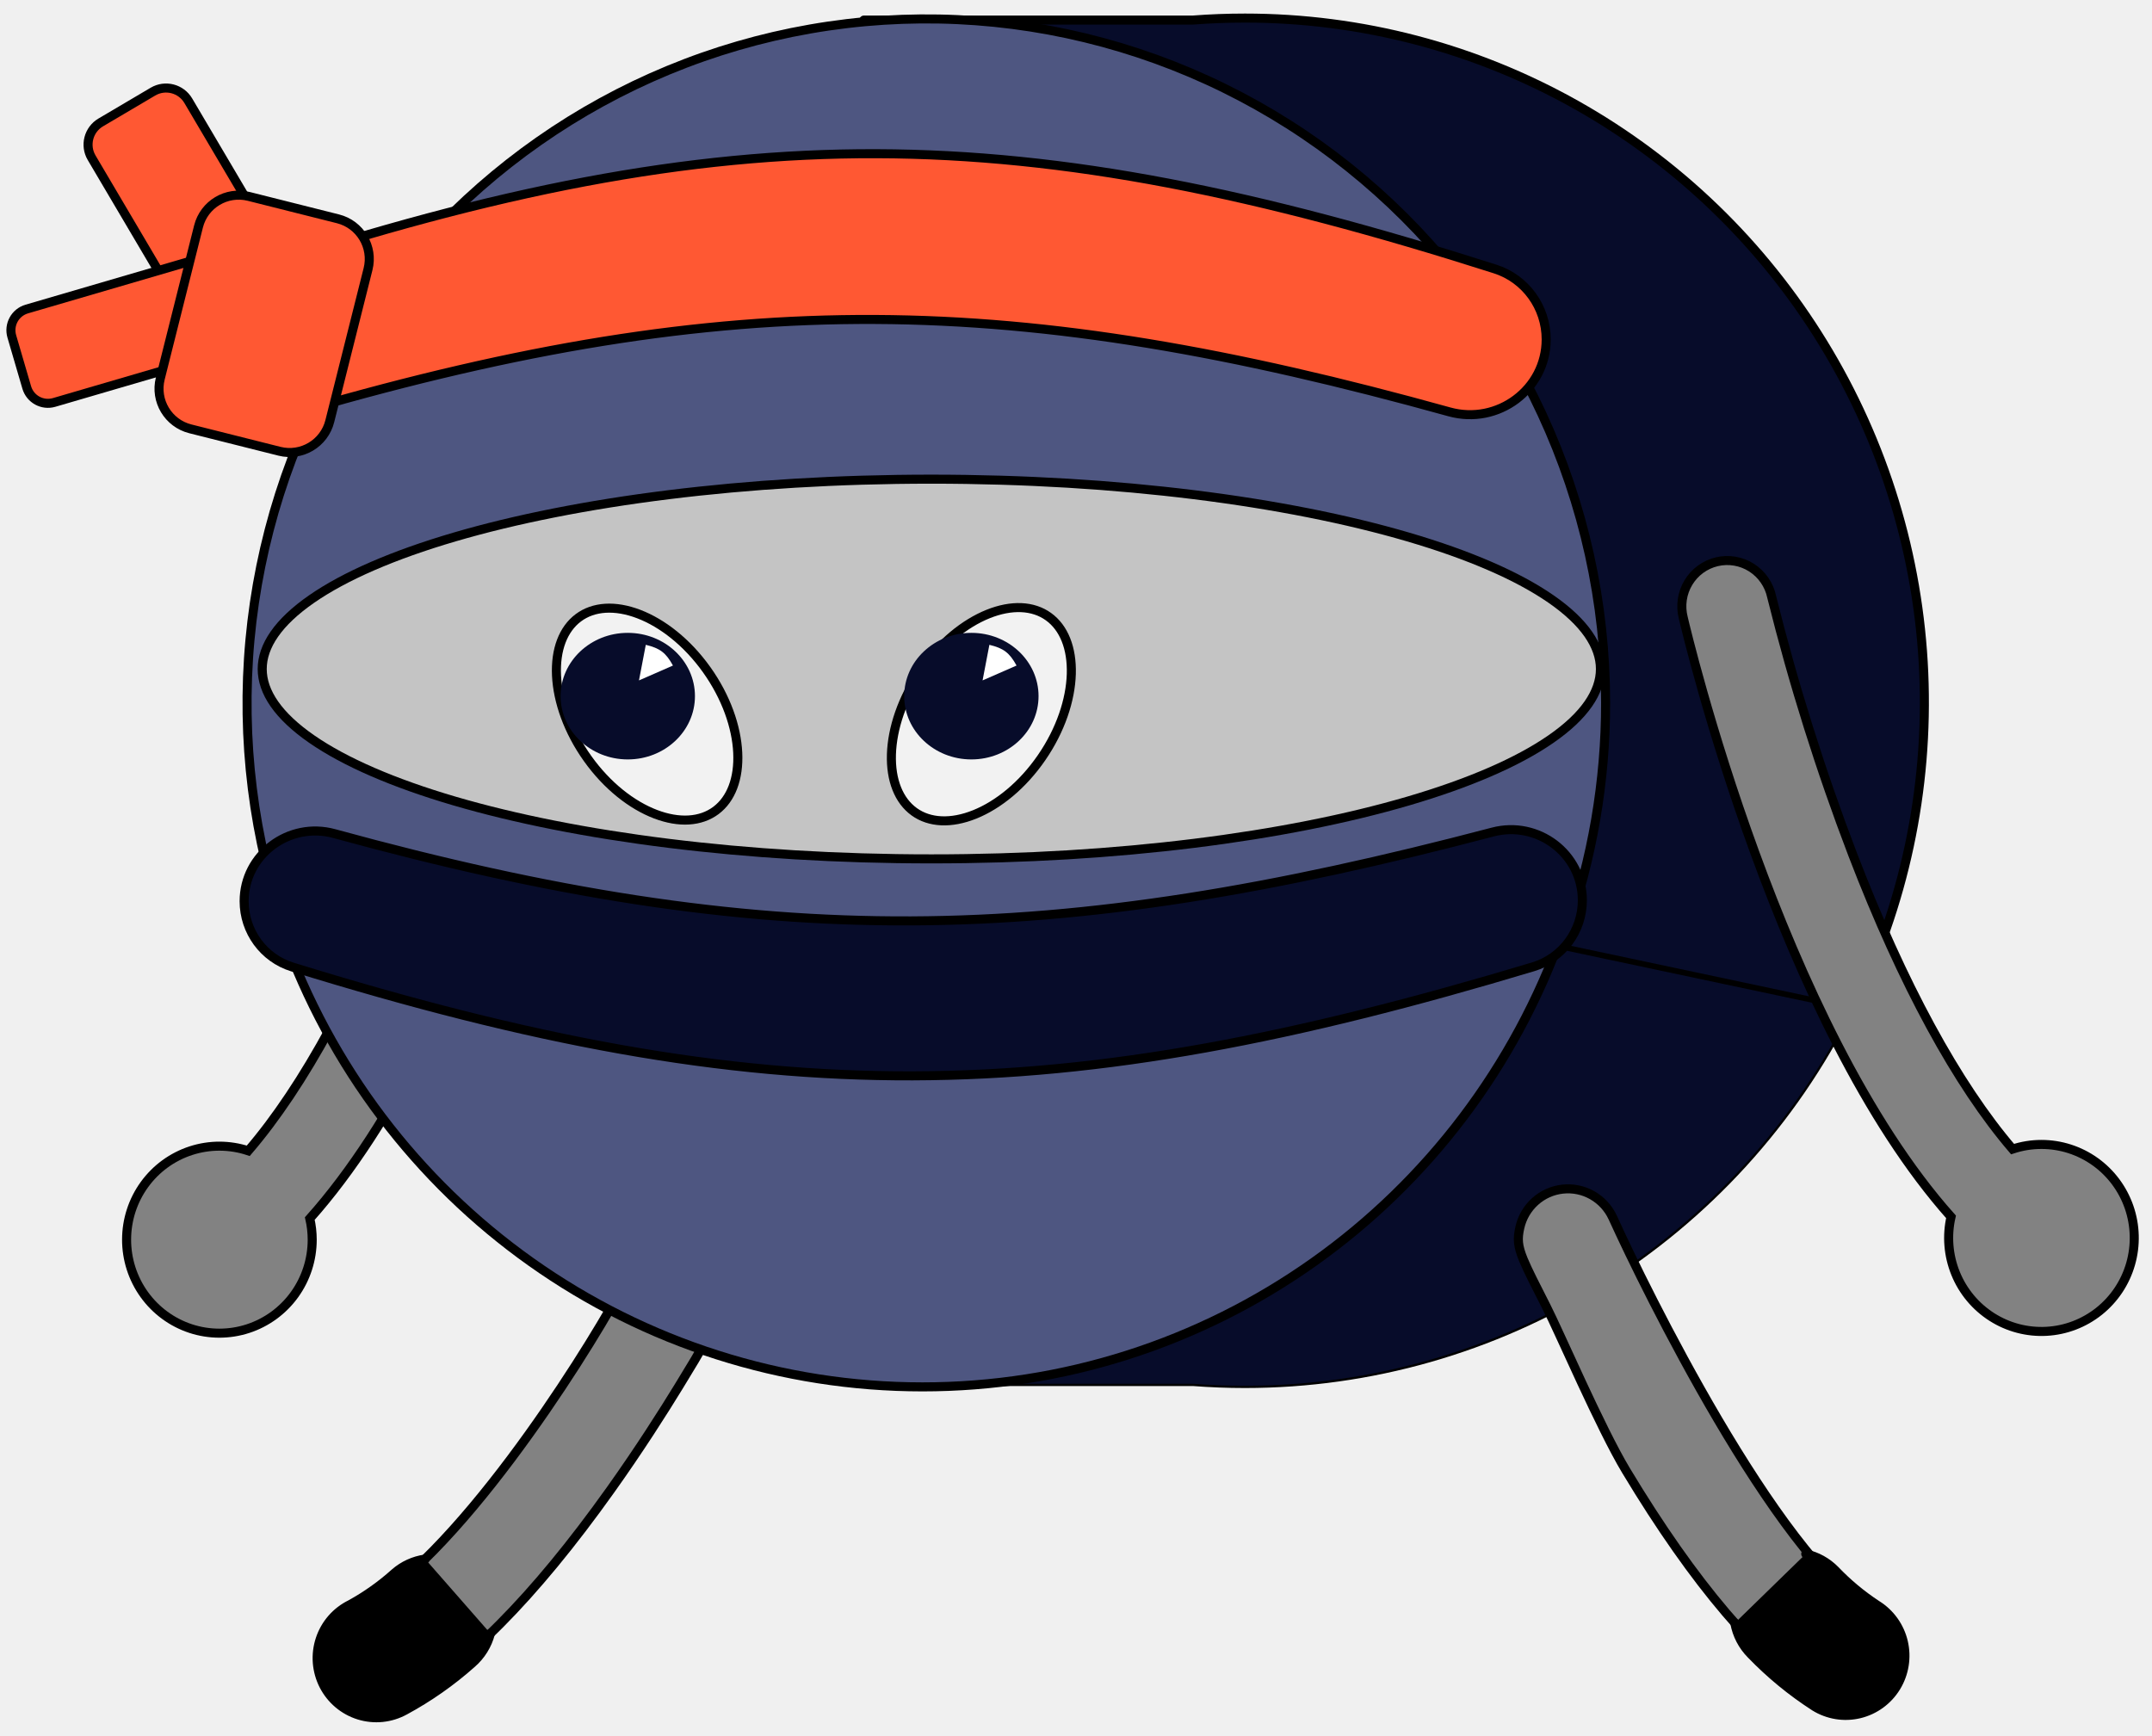
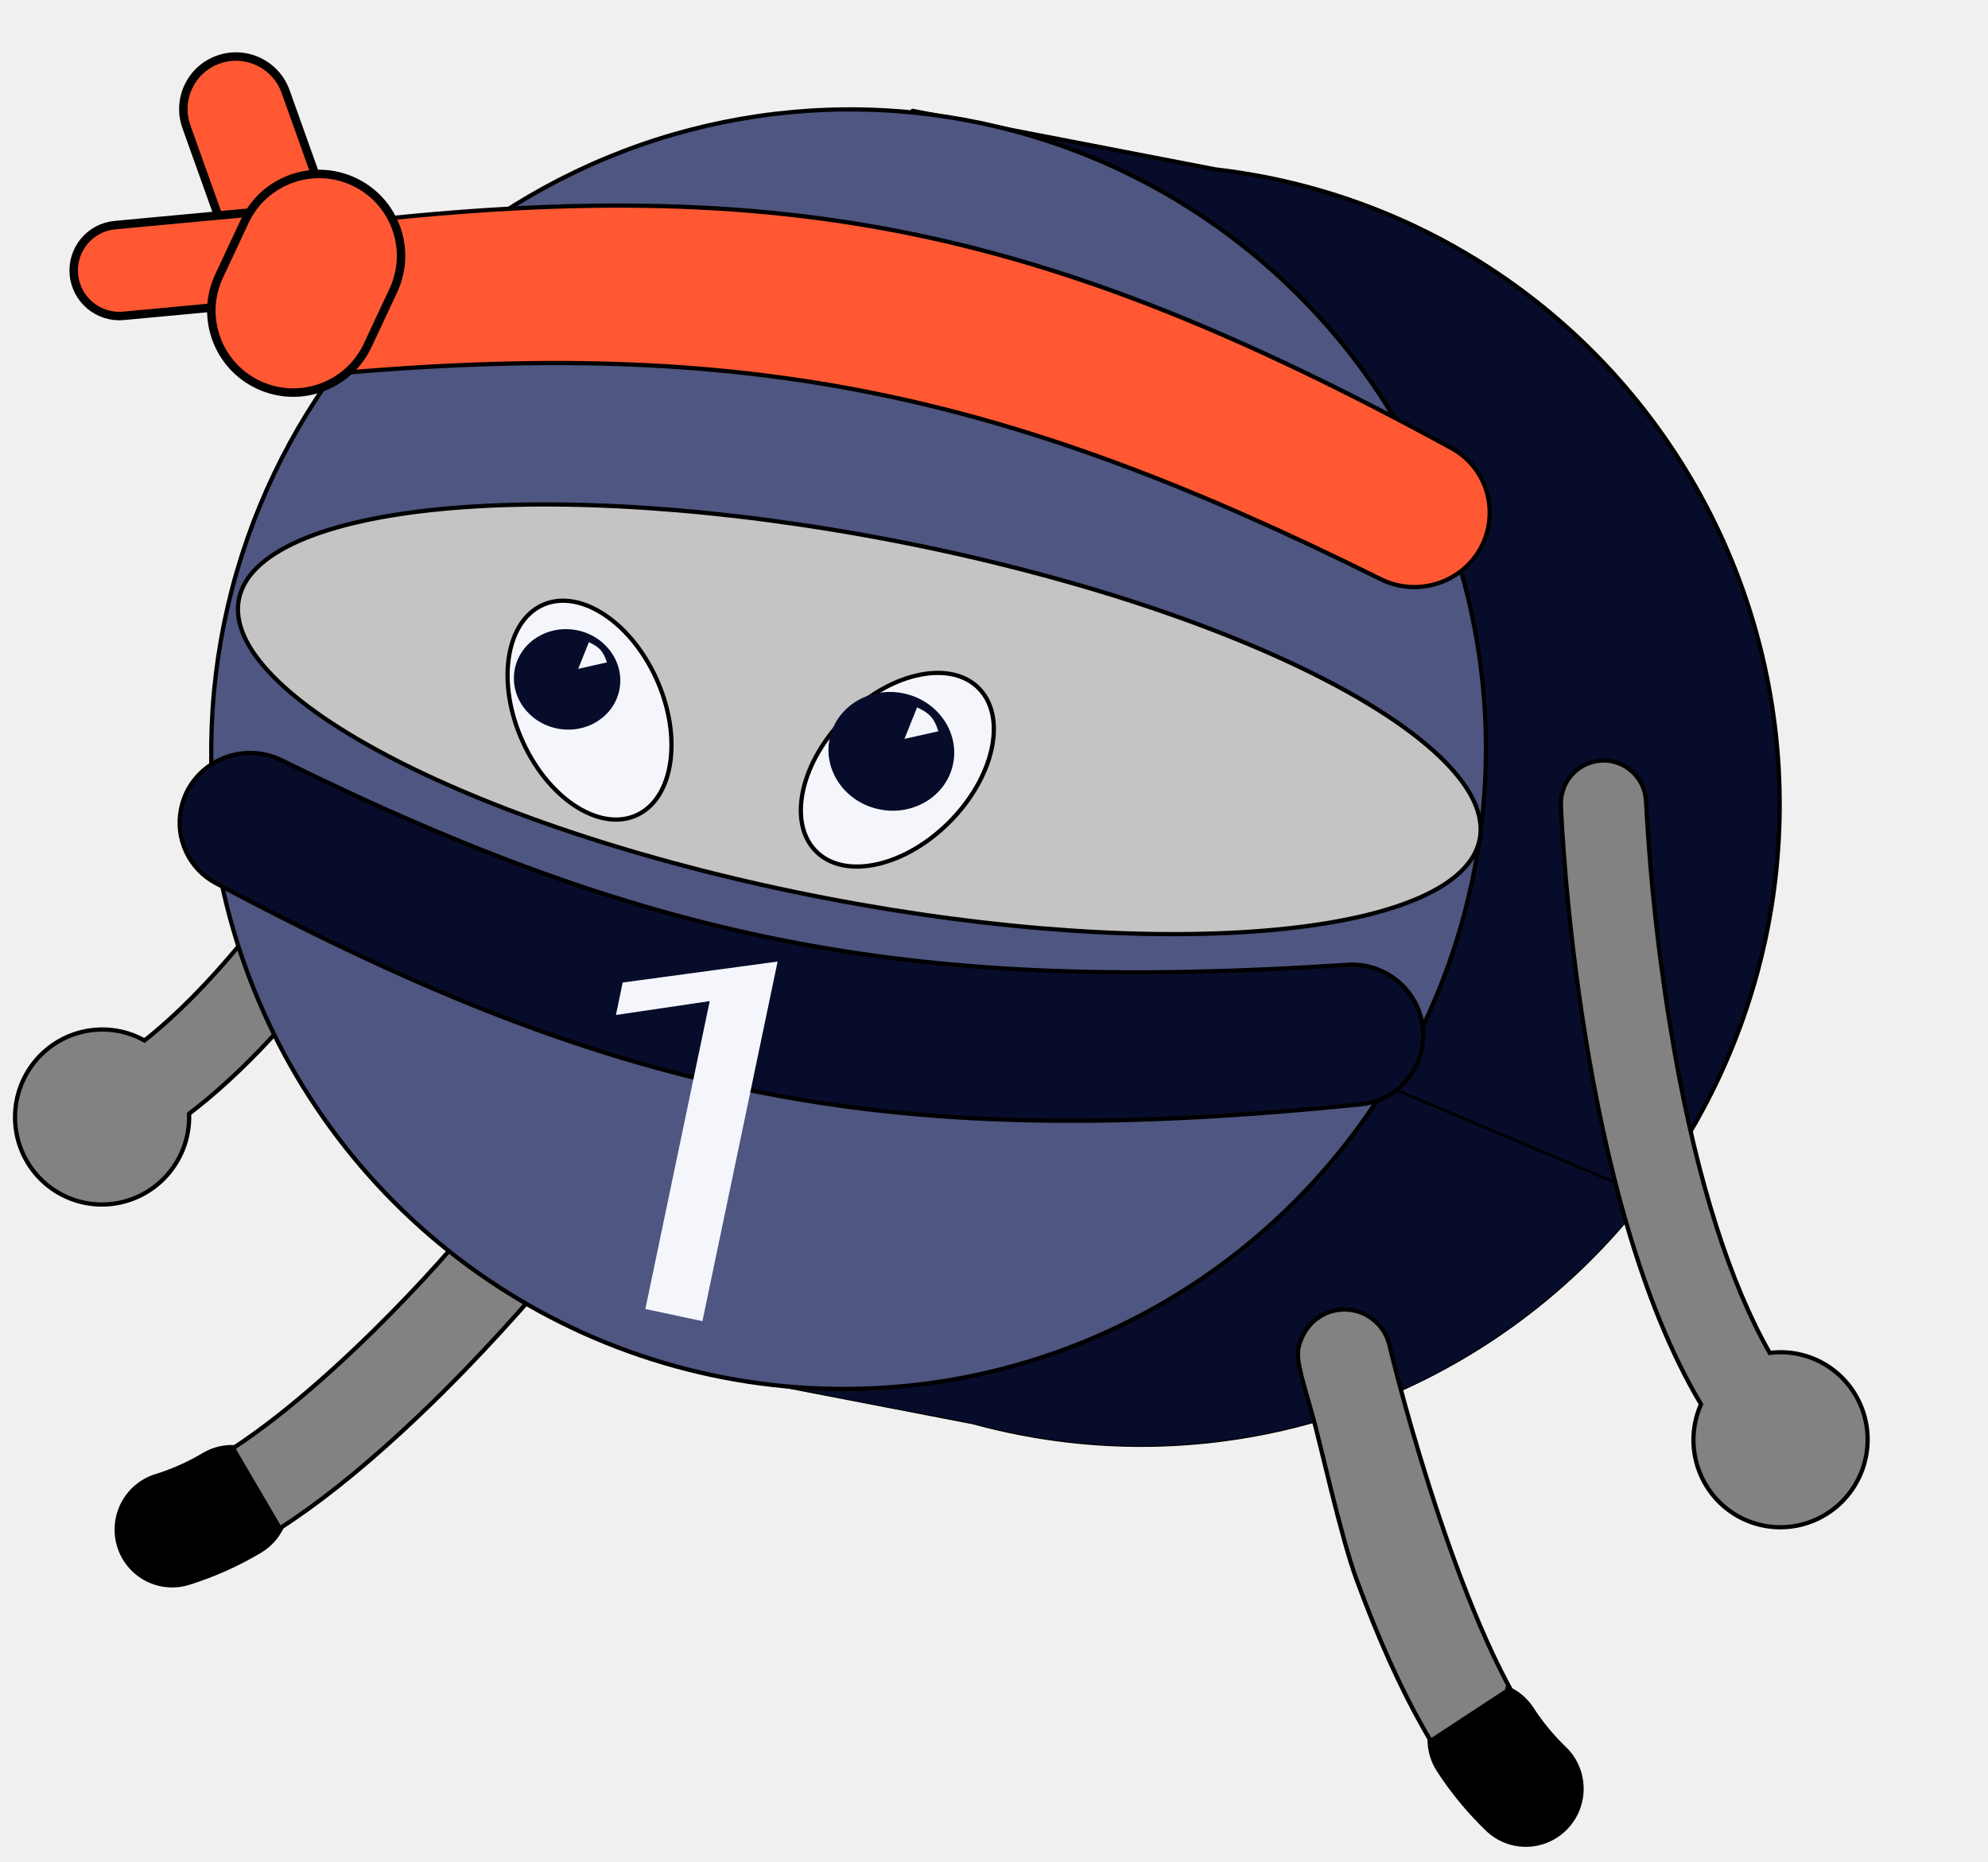
- <svg xmlns="http://www.w3.org/2000/svg" width="238" height="192" viewBox="0 0 238 192" fill="none">
-   <path d="M41.74 188.832C40.516 188.832 39.327 188.417 38.365 187.655C37.402 186.893 36.722 185.826 36.434 184.628C36.145 183.429 36.264 182.167 36.773 181.045C37.281 179.923 38.149 179.006 39.237 178.44C50.414 172.635 64.347 150.519 68.409 143.121C68.431 143.072 68.462 143.024 68.488 142.971C69.049 141.972 69.906 141.175 70.939 140.692C71.972 140.208 73.129 140.062 74.248 140.274C75.367 140.486 76.393 141.045 77.181 141.874C77.969 142.702 78.48 143.758 78.643 144.894C78.818 146.131 78.744 146.892 77.971 148.415L77.944 148.459C77.385 149.555 76.481 151.038 75.066 153.353C73.389 156.095 70.72 160.307 67.519 164.797C59.036 176.711 51.2 184.602 44.234 188.202C43.465 188.612 42.609 188.828 41.74 188.832Z" fill="#828282" stroke="black" stroke-miterlimit="10" />
-   <path d="M54.24 180.681C53.902 181.968 53.184 183.121 52.183 183.99C49.916 186.008 47.424 187.756 44.758 189.197C43.991 189.617 43.149 189.879 42.281 189.967C41.412 190.055 40.535 189.967 39.701 189.709C38.867 189.45 38.092 189.026 37.422 188.462C36.753 187.898 36.202 187.204 35.802 186.423C35.403 185.641 35.162 184.786 35.094 183.91C35.026 183.033 35.133 182.151 35.409 181.317C35.684 180.482 36.122 179.711 36.697 179.049C37.272 178.388 37.972 177.848 38.757 177.463C40.516 176.495 42.161 175.327 43.657 173.982C44.608 173.152 45.778 172.618 47.025 172.446" fill="black" />
-   <path d="M54.24 180.681C53.902 181.968 53.184 183.121 52.183 183.99C49.916 186.008 47.424 187.756 44.758 189.197C43.991 189.617 43.149 189.879 42.281 189.967C41.412 190.055 40.535 189.967 39.701 189.709C38.867 189.45 38.092 189.026 37.422 188.462C36.753 187.898 36.202 187.204 35.802 186.423C35.403 185.641 35.162 184.786 35.094 183.91C35.026 183.033 35.133 182.151 35.409 181.317C35.684 180.482 36.122 179.711 36.697 179.049C37.272 178.388 37.972 177.848 38.757 177.463C40.516 176.495 42.161 175.327 43.657 173.982C44.608 173.152 45.778 172.618 47.025 172.446" stroke="black" stroke-linecap="round" stroke-linejoin="round" />
-   <path d="M204.813 111.722C210.575 100.18 213.31 87.344 212.757 74.435C212.204 61.526 208.381 48.975 201.652 37.977C194.924 26.978 185.513 17.898 174.317 11.6C163.121 5.303 150.511 1.998 137.689 2C135.749 2 133.826 2.073 131.919 2.22H95.54V15.032C81.749 24.462 71.457 38.241 66.281 54.205C61.106 70.168 61.339 87.412 66.944 103.228H164.782L204.813 111.722Z" fill="#070C2A" stroke="black" stroke-linecap="round" stroke-linejoin="round" />
-   <path d="M95.539 140.37V153.182H131.919C133.823 153.328 135.746 153.402 137.688 153.402C151.611 153.404 165.26 149.508 177.113 142.148C188.965 134.789 198.555 124.255 204.812 111.722L164.769 103.228H66.93C72.323 118.349 82.341 131.354 95.539 140.37Z" fill="#070C2A" stroke="black" stroke-width="0.25" stroke-linecap="round" stroke-linejoin="round" />
-   <path d="M60.141 62.433C58.845 62.125 57.48 62.349 56.348 63.054C55.215 63.76 54.407 64.89 54.101 66.196C51.692 75.87 48.7 85.387 45.142 94.694C39.613 109.09 33.59 120.151 27.457 127.289C25.396 126.61 23.174 126.605 21.111 127.277C19.047 127.948 17.247 129.261 15.97 131.027C14.692 132.792 14.003 134.921 14 137.106C13.997 139.291 14.681 141.421 15.954 143.19C17.227 144.959 19.024 146.277 21.086 146.954C23.148 147.63 25.369 147.631 27.432 146.957C29.495 146.283 31.293 144.967 32.568 143.199C33.842 141.432 34.529 139.303 34.529 137.117C34.527 136.332 34.438 135.55 34.262 134.785C53.157 113.575 63.4 70.558 63.876 68.52C64.181 67.214 63.959 65.839 63.259 64.697C62.559 63.556 61.437 62.742 60.141 62.433Z" fill="#828282" stroke="black" stroke-miterlimit="10" />
-   <path d="M225.772 126.586C224.687 126.586 223.61 126.759 222.579 127.101C216.464 119.963 210.424 108.902 204.894 94.506C201.337 85.199 198.345 75.682 195.936 66.008C195.797 65.349 195.528 64.724 195.146 64.171C194.764 63.617 194.276 63.147 193.711 62.786C193.146 62.425 192.515 62.182 191.856 62.07C191.196 61.958 190.521 61.98 189.87 62.135C189.219 62.29 188.605 62.574 188.064 62.971C187.524 63.368 187.067 63.87 186.722 64.448C186.376 65.025 186.149 65.666 186.052 66.333C185.956 67 185.993 67.68 186.161 68.332C186.637 70.37 196.879 113.387 215.774 134.597C215.294 136.687 215.471 138.877 216.281 140.862C217.09 142.847 218.493 144.528 220.294 145.674C222.094 146.82 224.204 147.373 226.331 147.257C228.457 147.141 230.495 146.361 232.162 145.025C233.829 143.689 235.043 141.864 235.634 139.803C236.226 137.741 236.167 135.545 235.465 133.519C234.762 131.493 233.452 129.738 231.716 128.495C229.979 127.253 227.902 126.586 225.772 126.586Z" fill="#828282" stroke="black" stroke-miterlimit="10" />
-   <path d="M177.573 77.701C177.56 66.671 175.155 55.777 170.526 45.782C165.898 35.787 159.158 26.931 150.777 19.836C142.397 12.74 132.579 7.575 122.011 4.703C111.442 1.831 100.379 1.32 89.594 3.208C78.809 5.095 68.564 9.334 59.576 15.628C50.587 21.923 43.072 30.12 37.556 39.648C32.041 49.175 28.658 59.801 27.644 70.784C26.631 81.766 28.012 92.839 31.689 103.228H173.188C176.097 95.037 177.581 86.401 177.573 77.701Z" fill="#4E5681" stroke="black" stroke-linecap="round" stroke-linejoin="round" />
-   <path d="M102.011 153.402C117.498 153.405 132.608 148.586 145.274 139.605C157.94 130.624 167.543 117.919 172.769 103.228H31.27C36.495 117.916 46.095 130.619 58.758 139.6C71.42 148.581 86.526 153.401 102.011 153.402Z" fill="#4E5681" stroke="black" stroke-linecap="round" stroke-linejoin="round" />
-   <path d="M203.701 188.625C204.923 188.722 206.142 188.402 207.162 187.716C208.181 187.031 208.942 186.019 209.322 184.845C209.702 183.67 209.678 182.401 209.255 181.242C208.832 180.083 208.034 179.1 206.99 178.454C196.289 171.799 181.91 142.504 178.425 134.811C178.403 134.763 178.381 134.71 178.355 134.661C177.872 133.623 177.079 132.763 176.087 132.201C175.095 131.639 173.954 131.404 172.823 131.528C171.692 131.651 170.627 132.128 169.778 132.891C168.929 133.654 168.337 134.665 168.086 135.784C167.815 137.003 167.829 137.769 168.488 139.358L168.51 139.406C168.982 140.541 169.777 142.091 171.008 144.511C172.467 147.372 176.992 157.939 179.84 162.671C187.387 175.21 194.594 183.669 201.264 187.815C202.001 188.276 202.836 188.554 203.701 188.625Z" fill="#828282" stroke="black" stroke-miterlimit="10" />
-   <path d="M191.86 179.523C192.098 180.833 192.726 182.04 193.66 182.982C195.772 185.174 198.129 187.111 200.683 188.757C202.162 189.677 203.942 189.967 205.634 189.564C207.325 189.16 208.787 188.097 209.7 186.607C210.613 185.117 210.901 183.322 210.501 181.618C210.101 179.914 209.045 178.44 207.567 177.52C205.886 176.418 204.336 175.126 202.946 173.669C202.06 172.769 200.934 172.147 199.705 171.878" fill="black" />
-   <path d="M191.86 179.523C192.098 180.833 192.726 182.04 193.66 182.982C195.772 185.174 198.129 187.111 200.683 188.757C202.162 189.677 203.942 189.967 205.634 189.564C207.325 189.16 208.787 188.097 209.7 186.607C210.613 185.117 210.901 183.322 210.501 181.618C210.101 179.914 209.045 178.44 207.567 177.52C205.886 176.418 204.336 175.126 202.946 173.669C202.06 172.769 200.934 172.147 199.705 171.878" stroke="black" stroke-linecap="round" stroke-linejoin="round" />
-   <path d="M89.75 67C89.75 68.249 88.836 69.432 87.243 70.317C85.658 71.198 83.451 71.75 81 71.75C78.549 71.75 76.342 71.198 74.757 70.317C73.164 69.432 72.25 68.249 72.25 67C72.25 65.751 73.164 64.568 74.757 63.683C76.342 62.803 78.549 62.25 81 62.25C83.451 62.25 85.658 62.803 87.243 63.683C88.836 64.568 89.75 65.751 89.75 67Z" fill="#F2F2F2" stroke="black" stroke-width="0.25" />
-   <path d="M107.75 67C107.75 68.249 106.836 69.432 105.243 70.317C103.658 71.198 101.451 71.75 99 71.75C96.549 71.75 94.342 71.198 92.757 70.317C91.164 69.432 90.25 68.249 90.25 67C90.25 65.751 91.164 64.568 92.757 63.683C94.342 62.803 96.549 62.25 99 62.25C101.451 62.25 103.658 62.803 105.243 63.683C106.836 64.568 107.75 65.751 107.75 67Z" fill="#F2F2F2" stroke="black" stroke-width="0.25" />
-   <path d="M101.75 67C101.75 68.357 101.53 69.574 101.182 70.443C101.008 70.878 100.807 71.213 100.597 71.435C100.387 71.657 100.185 71.75 100 71.75C99.815 71.75 99.613 71.657 99.403 71.435C99.193 71.213 98.992 70.878 98.818 70.443C98.471 69.574 98.25 68.357 98.25 67C98.25 65.643 98.471 64.426 98.818 63.557C98.992 63.122 99.193 62.787 99.403 62.565C99.613 62.343 99.815 62.25 100 62.25C100.185 62.25 100.387 62.343 100.597 62.565C100.807 62.787 101.008 63.122 101.182 63.557C101.53 64.426 101.75 65.643 101.75 67Z" fill="#070C2A" stroke="black" stroke-width="0.25" />
-   <path d="M83.75 67C83.75 68.357 83.529 69.574 83.182 70.443C83.008 70.878 82.807 71.213 82.597 71.435C82.387 71.657 82.185 71.75 82 71.75C81.815 71.75 81.613 71.657 81.403 71.435C81.193 71.213 80.992 70.878 80.818 70.443C80.471 69.574 80.25 68.357 80.25 67C80.25 65.643 80.471 64.426 80.818 63.557C80.992 63.122 81.193 62.787 81.403 62.565C81.613 62.343 81.815 62.25 82 62.25C82.185 62.25 82.387 62.343 82.597 62.565C82.807 62.787 83.008 63.122 83.182 63.557C83.529 64.426 83.75 65.643 83.75 67Z" fill="#070C2A" stroke="black" stroke-width="0.25" />
-   <path d="M87.752 78.197C88.579 78.067 89.421 78.067 90.248 78.197L102 80.053C105.161 80.552 106.067 84.671 103.407 86.451C102.828 86.838 102.147 87.045 101.451 87.045H76.549C75.853 87.045 75.172 86.838 74.593 86.451C71.933 84.671 72.839 80.552 76 80.053L87.752 78.197Z" fill="#C4C4C4" />
-   <path d="M177 74C177 76.542 175.238 79.175 171.536 81.742C167.865 84.288 162.487 86.621 155.752 88.597C142.294 92.544 123.643 95 103 95C82.357 95 63.706 92.544 50.248 88.597C43.513 86.621 38.135 84.288 34.464 81.742C30.762 79.175 29 76.542 29 74C29 71.458 30.762 68.825 34.464 66.258C38.135 63.712 43.513 61.379 50.248 59.403C63.706 55.456 82.357 53 103 53C123.643 53 142.294 55.456 155.752 59.403C162.487 61.379 167.865 63.712 171.536 66.258C175.238 68.825 177 71.458 177 74Z" fill="#C4C4C4" stroke="black" />
-   <path d="M78.15 74.07C80.314 77.103 81.454 80.403 81.589 83.254C81.725 86.116 80.855 88.39 79.175 89.646C77.495 90.901 75.113 91.058 72.49 90.054C69.877 89.055 67.152 86.939 64.988 83.907C62.824 80.874 61.683 77.574 61.548 74.722C61.413 71.86 62.283 69.587 63.963 68.331C65.643 67.075 68.024 66.919 70.647 67.922C73.26 68.922 75.985 71.037 78.15 74.07Z" fill="#F2F2F2" stroke="black" />
-   <path d="M115.196 83.801C113.083 86.872 110.394 89.035 107.798 90.081C105.192 91.13 102.809 91.016 101.108 89.79C99.408 88.565 98.499 86.307 98.587 83.443C98.674 80.589 99.758 77.269 101.871 74.199C103.984 71.128 106.674 68.965 109.27 67.919C111.875 66.87 114.259 66.984 115.959 68.21C117.66 69.435 118.568 71.693 118.481 74.557C118.394 77.411 117.309 80.731 115.196 83.801Z" fill="#F2F2F2" stroke="black" />
-   <ellipse cx="107.429" cy="77" rx="7.429" ry="7" fill="#070C2A" />
-   <path d="M108.668 75.259L109.421 71.324C110.981 71.699 111.644 72.193 112.425 73.615L108.668 75.259Z" fill="white" />
-   <ellipse cx="69.429" cy="77" rx="7.429" ry="7" fill="#070C2A" />
-   <path d="M70.668 75.259L71.421 71.324C72.981 71.699 73.644 72.193 74.425 73.615L70.668 75.259Z" fill="white" />
-   <path d="M23 37.423C23 33.928 25.225 30.816 28.533 29.73C54.805 21.103 75.891 16.936 96.943 17.001C117.996 17.065 139.079 21.363 165.345 29.751C168.719 30.828 171 33.986 171 37.539C171 43.063 165.65 47.044 160.29 45.555C136.356 38.906 116.539 35.43 96.781 35.336C77.02 35.243 57.369 38.533 33.765 45.363C28.406 46.913 23 42.953 23 37.423Z" fill="#FF5833" stroke="black" />
-   <path d="M27 99.685C27 103.02 29.154 105.976 32.327 106.958C58.691 115.118 79.836 119.061 100.948 118.999C122.062 118.938 143.203 114.871 169.563 106.936C172.795 105.963 175 102.967 175 99.581C175 94.446 170.078 90.718 165.082 92.033C140.786 98.428 120.749 101.772 100.775 101.86C80.798 101.948 60.931 98.78 36.971 92.204C31.974 90.832 27 94.544 27 99.685Z" fill="#070C2A" stroke="black" />
-   <rect x="36.144" y="37.105" width="12.41" height="33" rx="2.853" transform="rotate(149.454 36.1444 37.1049)" fill="#FF5833" stroke="black" />
-   <rect x="28.819" y="26.62" width="10.766" height="29.379" rx="2.441" transform="rotate(73.7001 28.8189 26.6202)" fill="#FF5833" stroke="black" />
-   <rect x="35.355" y="51.031" width="19.332" height="26.51" rx="4.583" transform="rotate(-165.885 35.3553 51.0311)" fill="#FF5833" stroke="black" />
+ <svg xmlns="http://www.w3.org/2000/svg" width="470" height="440" viewBox="0 0 470 440" fill="none">
+   <path d="M38.889 372.227C36.479 371.762 34.297 370.496 32.692 368.632C31.087 366.769 30.153 364.416 30.04 361.952C29.928 359.488 30.642 357.056 32.07 355.046C33.498 353.035 35.555 351.564 37.912 350.868C62.125 343.719 97.964 305.585 108.774 292.6C108.836 292.514 108.914 292.43 108.986 292.336C110.47 290.588 112.46 289.349 114.678 288.792C116.895 288.235 119.228 288.389 121.352 289.231C123.475 290.073 125.281 291.562 126.518 293.489C127.755 295.416 128.36 297.684 128.249 299.977C128.122 302.472 127.687 303.939 125.586 306.636L125.517 306.712C124 308.652 121.656 311.221 117.99 315.229C113.645 319.976 106.79 327.233 98.78 334.831C77.551 355.003 59.124 367.52 44.039 371.94C42.37 372.452 40.603 372.551 38.889 372.227Z" fill="#828282" stroke="black" stroke-miterlimit="10" />
+   <path d="M66.599 360.974C65.442 363.373 63.592 365.366 61.29 366.692C56.058 369.793 50.489 372.276 44.692 374.093C43.023 374.627 41.265 374.82 39.522 374.663C37.778 374.505 36.085 373.999 34.541 373.174C32.996 372.349 31.632 371.222 30.529 369.859C29.425 368.496 28.604 366.925 28.114 365.237C27.624 363.55 27.475 361.78 27.675 360.033C27.875 358.285 28.421 356.594 29.28 355.06C30.139 353.525 31.294 352.178 32.678 351.097C34.061 350.016 35.645 349.224 37.337 348.766C41.169 347.533 44.85 345.864 48.309 343.793C50.496 342.524 53.003 341.921 55.523 342.057" fill="black" />
+   <path d="M66.599 360.974C65.442 363.373 63.592 365.366 61.29 366.692C56.058 369.793 50.489 372.276 44.692 374.093C43.023 374.627 41.265 374.82 39.522 374.663C37.778 374.505 36.085 373.999 34.541 373.174C32.996 372.349 31.632 371.222 30.529 369.859C29.425 368.496 28.604 366.925 28.114 365.237C27.624 363.55 27.475 361.78 27.675 360.033C27.875 358.285 28.421 356.594 29.28 355.06C30.139 353.525 31.294 352.178 32.678 351.097C34.061 350.016 35.645 349.224 37.337 348.766C41.169 347.533 44.85 345.864 48.309 343.793C50.496 342.524 53.003 341.921 55.523 342.057" stroke="black" stroke-linecap="round" stroke-linejoin="round" />
+   <path d="M389.264 282.827C404.997 262.351 415.262 238.182 419.08 212.62C422.897 187.058 420.142 160.954 411.076 136.794C402.009 112.634 386.933 91.221 367.284 74.594C347.634 57.967 324.064 46.68 298.818 41.806C295 41.068 291.185 40.481 287.374 40.043L215.749 26.204L210.879 51.366C180.143 64.64 154.643 87.786 138.384 117.168C122.125 146.55 116.028 180.504 121.052 213.697L313.679 250.916L389.264 282.827Z" fill="#070C2A" stroke="black" stroke-linecap="round" stroke-linejoin="round" />
+   <path d="M163.234 297.518L158.364 322.68L229.988 336.519C233.682 337.532 237.441 338.407 241.265 339.146C268.675 344.447 297.029 341.988 323.162 332.043C349.296 322.098 372.182 305.058 389.265 282.826L313.654 250.911L121.027 213.691C125.896 245.439 140.675 274.791 163.234 297.518Z" fill="#070C2A" stroke="black" stroke-width="0.25" stroke-linecap="round" stroke-linejoin="round" />
+   <path d="M123.167 130.991C120.732 129.894 117.961 129.813 115.462 130.768C112.964 131.723 110.943 133.635 109.844 136.084C101.423 154.166 91.915 171.718 81.373 188.643C65.013 214.813 48.95 234.243 34.163 245.93C30.364 243.811 25.991 242.957 21.673 243.491C17.354 244.024 13.312 245.918 10.126 248.9C6.939 251.882 4.773 255.799 3.937 260.09C3.1 264.38 3.638 268.823 5.471 272.782C7.305 276.741 10.341 280.012 14.143 282.125C17.946 284.238 22.32 285.086 26.637 284.546C30.955 284.006 34.995 282.107 38.177 279.12C41.359 276.133 43.52 272.213 44.35 267.921C44.645 266.379 44.767 264.808 44.712 263.239C89.975 228.773 126.494 148.187 128.206 144.366C129.304 141.917 129.39 139.132 128.445 136.624C127.5 134.116 125.602 132.09 123.167 130.991Z" fill="#828282" stroke="black" stroke-miterlimit="10" />
+   <path d="M424.881 319.992C422.746 319.578 420.558 319.509 418.4 319.789C409.074 303.442 401.385 279.423 395.971 249.046C392.506 229.414 390.233 209.586 389.167 189.671C389.144 188.323 388.852 186.994 388.311 185.762C387.769 184.53 386.987 183.42 386.012 182.496C385.036 181.573 383.887 180.855 382.63 180.385C381.374 179.914 380.036 179.701 378.696 179.757C377.355 179.813 376.038 180.138 374.823 180.712C373.608 181.287 372.518 182.099 371.619 183.101C370.719 184.103 370.028 185.275 369.584 186.548C369.141 187.822 368.955 189.171 369.038 190.516C369.201 194.699 373.014 283.078 402.152 331.92C400.412 335.843 399.928 340.21 400.768 344.417C401.607 348.623 403.729 352.459 406.839 355.395C409.949 358.33 413.892 360.219 418.123 360.799C422.354 361.38 426.663 360.623 430.453 358.634C434.243 356.646 437.326 353.523 439.274 349.7C441.223 345.876 441.941 341.541 441.329 337.295C440.716 333.049 438.804 329.102 435.857 326.002C432.911 322.902 429.075 320.801 424.881 319.992Z" fill="#828282" stroke="black" stroke-miterlimit="10" />
+   <path d="M348.568 205.649C352.734 183.982 352.14 161.673 346.827 140.282C341.514 118.892 331.61 98.936 317.808 81.813C304.006 64.69 286.639 50.812 266.924 41.151C247.208 31.489 225.62 26.278 203.669 25.882C181.718 25.485 159.936 29.913 139.846 38.855C119.756 47.797 101.844 61.038 87.363 77.65C72.882 94.263 62.182 113.846 56.012 135.029C49.842 156.212 48.35 178.484 51.642 200.285L330.23 254.114C339.071 239.133 345.275 222.738 348.568 205.649Z" fill="#4E5681" stroke="black" stroke-linecap="round" stroke-linejoin="round" />
+   <path d="M171.021 325.574C201.512 331.471 233.093 327.756 261.444 314.936C289.795 302.116 313.531 280.818 329.405 253.954L50.817 200.126C55.521 230.959 69.593 259.559 91.109 282.014C112.625 304.468 140.535 319.682 171.021 325.574Z" fill="#4E5681" stroke="black" stroke-linecap="round" stroke-linejoin="round" />
+   <path d="M357.844 433.434C360.213 434.09 362.735 433.925 365.003 432.966C367.271 432.007 369.154 430.31 370.348 428.148C371.542 425.986 371.978 423.485 371.586 421.047C371.194 418.61 369.996 416.377 368.186 414.709C349.647 397.569 332.474 334.568 328.536 318.133C328.512 318.029 328.489 317.917 328.455 317.812C327.899 315.59 326.665 313.599 324.926 312.118C323.187 310.637 321.029 309.74 318.755 309.553C316.481 309.365 314.204 309.897 312.242 311.072C310.28 312.248 308.731 314.009 307.812 316.11C306.815 318.401 306.55 319.91 307.244 323.281L307.269 323.385C307.766 325.794 308.742 329.139 310.247 334.362C312.032 340.535 316.924 363.01 320.732 373.385C330.825 400.882 341.798 420.237 353.354 430.916C354.629 432.103 356.169 432.966 357.844 433.434Z" fill="#828282" stroke="black" stroke-miterlimit="10" />
+   <path d="M337.991 411.054C337.962 413.717 338.739 416.325 340.219 418.532C343.545 423.639 347.448 428.341 351.852 432.544C354.414 434.913 357.809 436.161 361.292 436.012C364.775 435.863 368.059 434.331 370.423 431.752C372.786 429.173 374.036 425.759 373.896 422.26C373.756 418.761 372.238 415.465 369.676 413.096C366.786 410.291 364.225 407.164 362.042 403.775C360.64 401.67 358.66 400.02 356.342 399.024" fill="black" />
+   <path d="M337.991 411.054C337.962 413.717 338.739 416.325 340.219 418.532C343.545 423.639 347.448 428.341 351.852 432.544C354.414 434.913 357.809 436.161 361.292 436.012C364.775 435.863 368.059 434.331 370.423 431.752C372.786 429.173 374.036 425.759 373.896 422.26C373.756 418.761 372.238 415.465 369.676 413.096C366.786 410.291 364.225 407.164 362.042 403.775C360.64 401.67 358.66 400.02 356.342 399.024" stroke="black" stroke-linecap="round" stroke-linejoin="round" />
+   <path d="M179.974 151.272C179.474 153.853 177.121 155.877 173.608 157.022C170.105 158.164 165.506 158.408 160.647 157.469C155.787 156.53 151.611 154.591 148.787 152.226C145.955 149.855 144.526 147.101 145.026 144.519C145.526 141.937 147.879 139.913 151.392 138.768C154.895 137.626 159.494 137.382 164.353 138.321C169.213 139.26 173.389 141.2 176.213 143.564C179.045 145.935 180.474 148.69 179.974 151.272Z" fill="#F2F2F2" stroke="black" stroke-width="0.25" />
+   <path d="M215.412 158.12C214.912 160.701 212.559 162.725 209.046 163.87C205.543 165.012 200.944 165.256 196.085 164.317C191.225 163.379 187.049 161.439 184.225 159.074C181.393 156.703 179.964 153.949 180.464 151.367C180.964 148.785 183.317 146.762 186.83 145.617C190.333 144.475 194.932 144.23 199.791 145.169C204.651 146.108 208.827 148.048 211.651 150.412C214.483 152.783 215.912 155.538 215.412 158.12Z" fill="#F2F2F2" stroke="black" stroke-width="0.25" />
+   <path d="M203.599 155.837C203.079 158.525 202.173 160.863 201.137 162.469C200.619 163.273 200.076 163.883 199.543 164.264C199.011 164.645 198.509 164.785 198.054 164.698C197.599 164.61 197.186 164.292 196.834 163.741C196.482 163.188 196.205 162.42 196.024 161.482C195.663 159.605 195.695 157.098 196.215 154.41C196.735 151.722 197.642 149.384 198.677 147.777C199.195 146.973 199.738 146.364 200.271 145.983C200.804 145.602 201.306 145.461 201.76 145.549C202.215 145.637 202.628 145.954 202.98 146.506C203.333 147.058 203.609 147.826 203.79 148.765C204.151 150.641 204.12 153.148 203.599 155.837Z" fill="#070C2A" stroke="black" stroke-width="0.25" />
+   <path d="M168.16 148.989C167.64 151.677 166.734 154.015 165.698 155.622C165.18 156.426 164.637 157.035 164.104 157.417C163.572 157.797 163.07 157.938 162.615 157.85C162.16 157.762 161.747 157.445 161.395 156.893C161.043 156.341 160.766 155.573 160.585 154.634C160.224 152.758 160.256 150.251 160.776 147.562C161.296 144.874 162.203 142.536 163.238 140.93C163.756 140.126 164.299 139.516 164.832 139.135C165.365 138.754 165.867 138.614 166.321 138.702C166.776 138.789 167.19 139.107 167.541 139.658C167.894 140.211 168.17 140.979 168.351 141.918C168.712 143.794 168.681 146.301 168.16 148.989Z" fill="#070C2A" stroke="black" stroke-width="0.25" />
+   <path d="M172.809 172.498C173.643 172.527 174.468 172.687 175.254 172.971L198.886 181.521C204.91 183.701 205.121 192.142 199.213 194.623C197.931 195.161 196.518 195.308 195.153 195.044L146.107 185.567C144.742 185.304 143.486 184.641 142.497 183.664C137.941 179.162 141.286 171.407 147.689 171.629L172.809 172.498Z" fill="#C4C4C4" />
+   <path d="M349.833 198.353C348.772 203.832 343.921 208.524 335.553 212.203C327.218 215.868 315.623 218.419 301.558 219.742C273.442 222.387 235.688 220.102 194.979 212.236C154.269 204.37 118.385 192.427 93.283 179.5C80.726 173.033 70.919 166.346 64.553 159.841C58.16 153.309 55.41 147.149 56.471 141.67C57.531 136.192 62.382 131.5 70.751 127.82C79.086 124.155 90.68 121.604 104.745 120.281C132.862 117.637 170.615 119.922 211.325 127.787C252.034 135.653 287.918 147.597 313.02 160.524C325.578 166.991 335.384 173.677 341.751 180.183C348.143 186.714 350.893 192.875 349.833 198.353Z" fill="#C4C4C4" stroke="black" />
+   <path d="M155.105 160.259C158.282 167.189 159.316 174.301 158.466 180.174C157.615 186.056 154.905 190.563 150.715 192.585C146.525 194.608 141.414 193.876 136.454 190.798C131.502 187.725 126.821 182.373 123.644 175.443C120.466 168.513 119.432 161.401 120.282 155.529C121.133 149.646 123.843 145.139 128.033 143.117C132.223 141.095 137.335 141.827 142.295 144.905C147.246 147.977 151.927 153.329 155.105 160.259Z" fill="#F4F6FC" stroke="black" />
+   <path d="M224.129 194.63C218.683 199.973 212.396 203.306 206.672 204.413C200.938 205.522 195.902 204.385 192.711 201.004C189.52 197.624 188.6 192.449 189.907 186.65C191.213 180.861 194.721 174.585 200.167 169.243C205.613 163.9 211.9 160.567 217.624 159.46C223.358 158.351 228.394 159.488 231.585 162.868C234.776 166.249 235.696 171.423 234.389 177.222C233.083 183.011 229.575 189.287 224.129 194.63Z" fill="#F4F6FC" stroke="black" />
+   <ellipse rx="7.448" ry="7.001" transform="matrix(1.96368 0.37942 -0.38007 1.96355 210.731 177.588)" fill="#070C2A" />
+   <path d="M213.833 174.642L216.812 167.2C219.74 168.528 220.857 169.751 221.855 172.841L213.833 174.642Z" fill="#F4F6FC" />
+   <ellipse rx="6.302" ry="5.924" transform="matrix(1.96368 0.37942 -0.38007 1.96355 134.074 160.581)" fill="#070C2A" />
+   <path d="M136.698 158.088L139.219 151.792C141.696 152.915 142.641 153.95 143.485 156.564L136.698 158.088Z" fill="#F4F6FC" />
+   <path d="M58.559 67.567C59.97 60.28 65.871 54.678 73.222 53.749C128.298 46.792 171.519 46.62 213.087 54.784C254.657 62.949 294.637 79.462 343.217 105.959C349.828 109.564 353.31 117.073 351.877 124.478C349.648 135.992 336.909 142.105 326.373 136.867C281.799 114.711 244.174 100.375 205.41 92.695C166.642 85.015 126.783 84.001 77.747 88.436C65.997 89.498 56.326 79.103 58.559 67.567Z" fill="#FF5833" stroke="black" />
+   <path d="M42.772 191.342C41.422 198.321 44.733 205.387 50.992 208.728C99.858 234.817 140.093 250.653 181.82 258.589C223.55 266.526 266.831 266.573 321.805 261.011C328.973 260.286 334.803 254.903 336.174 247.82C338.253 237.079 329.472 227.318 318.523 228.042C268.277 231.361 227.631 230.305 188.367 222.897C149.1 215.489 111.262 201.739 66.618 179.719C56.752 174.852 44.856 180.579 42.772 191.342Z" fill="#070C2A" stroke="black" />
+   <rect x="-1.279" y="-0.607" width="12.439" height="33.023" rx="6.219" transform="matrix(-1.88476 0.669082 -0.672802 -1.88344 82.7345 71.8319)" fill="#FF5833" stroke="black" />
+   <rect x="-0.902" y="1.088" width="10.769" height="29.456" rx="5.385" transform="matrix(0.187669 1.99118 -1.99137 0.185608 77.4519 50.3354)" fill="#FF5833" stroke="black" />
+   <rect x="-0.482" y="-1.328" width="19.381" height="26.521" rx="9.69" transform="matrix(-1.81233 -0.84585 0.848467 -1.81111 78.9579 96.3569)" fill="#FF5833" stroke="black" />
+   <path d="M147.218 232.232L145.614 239.902L167.792 236.625L152.574 309.394L166.065 312.275L183.841 227.275L147.218 232.232Z" fill="#F4F6FC" />
</svg>
